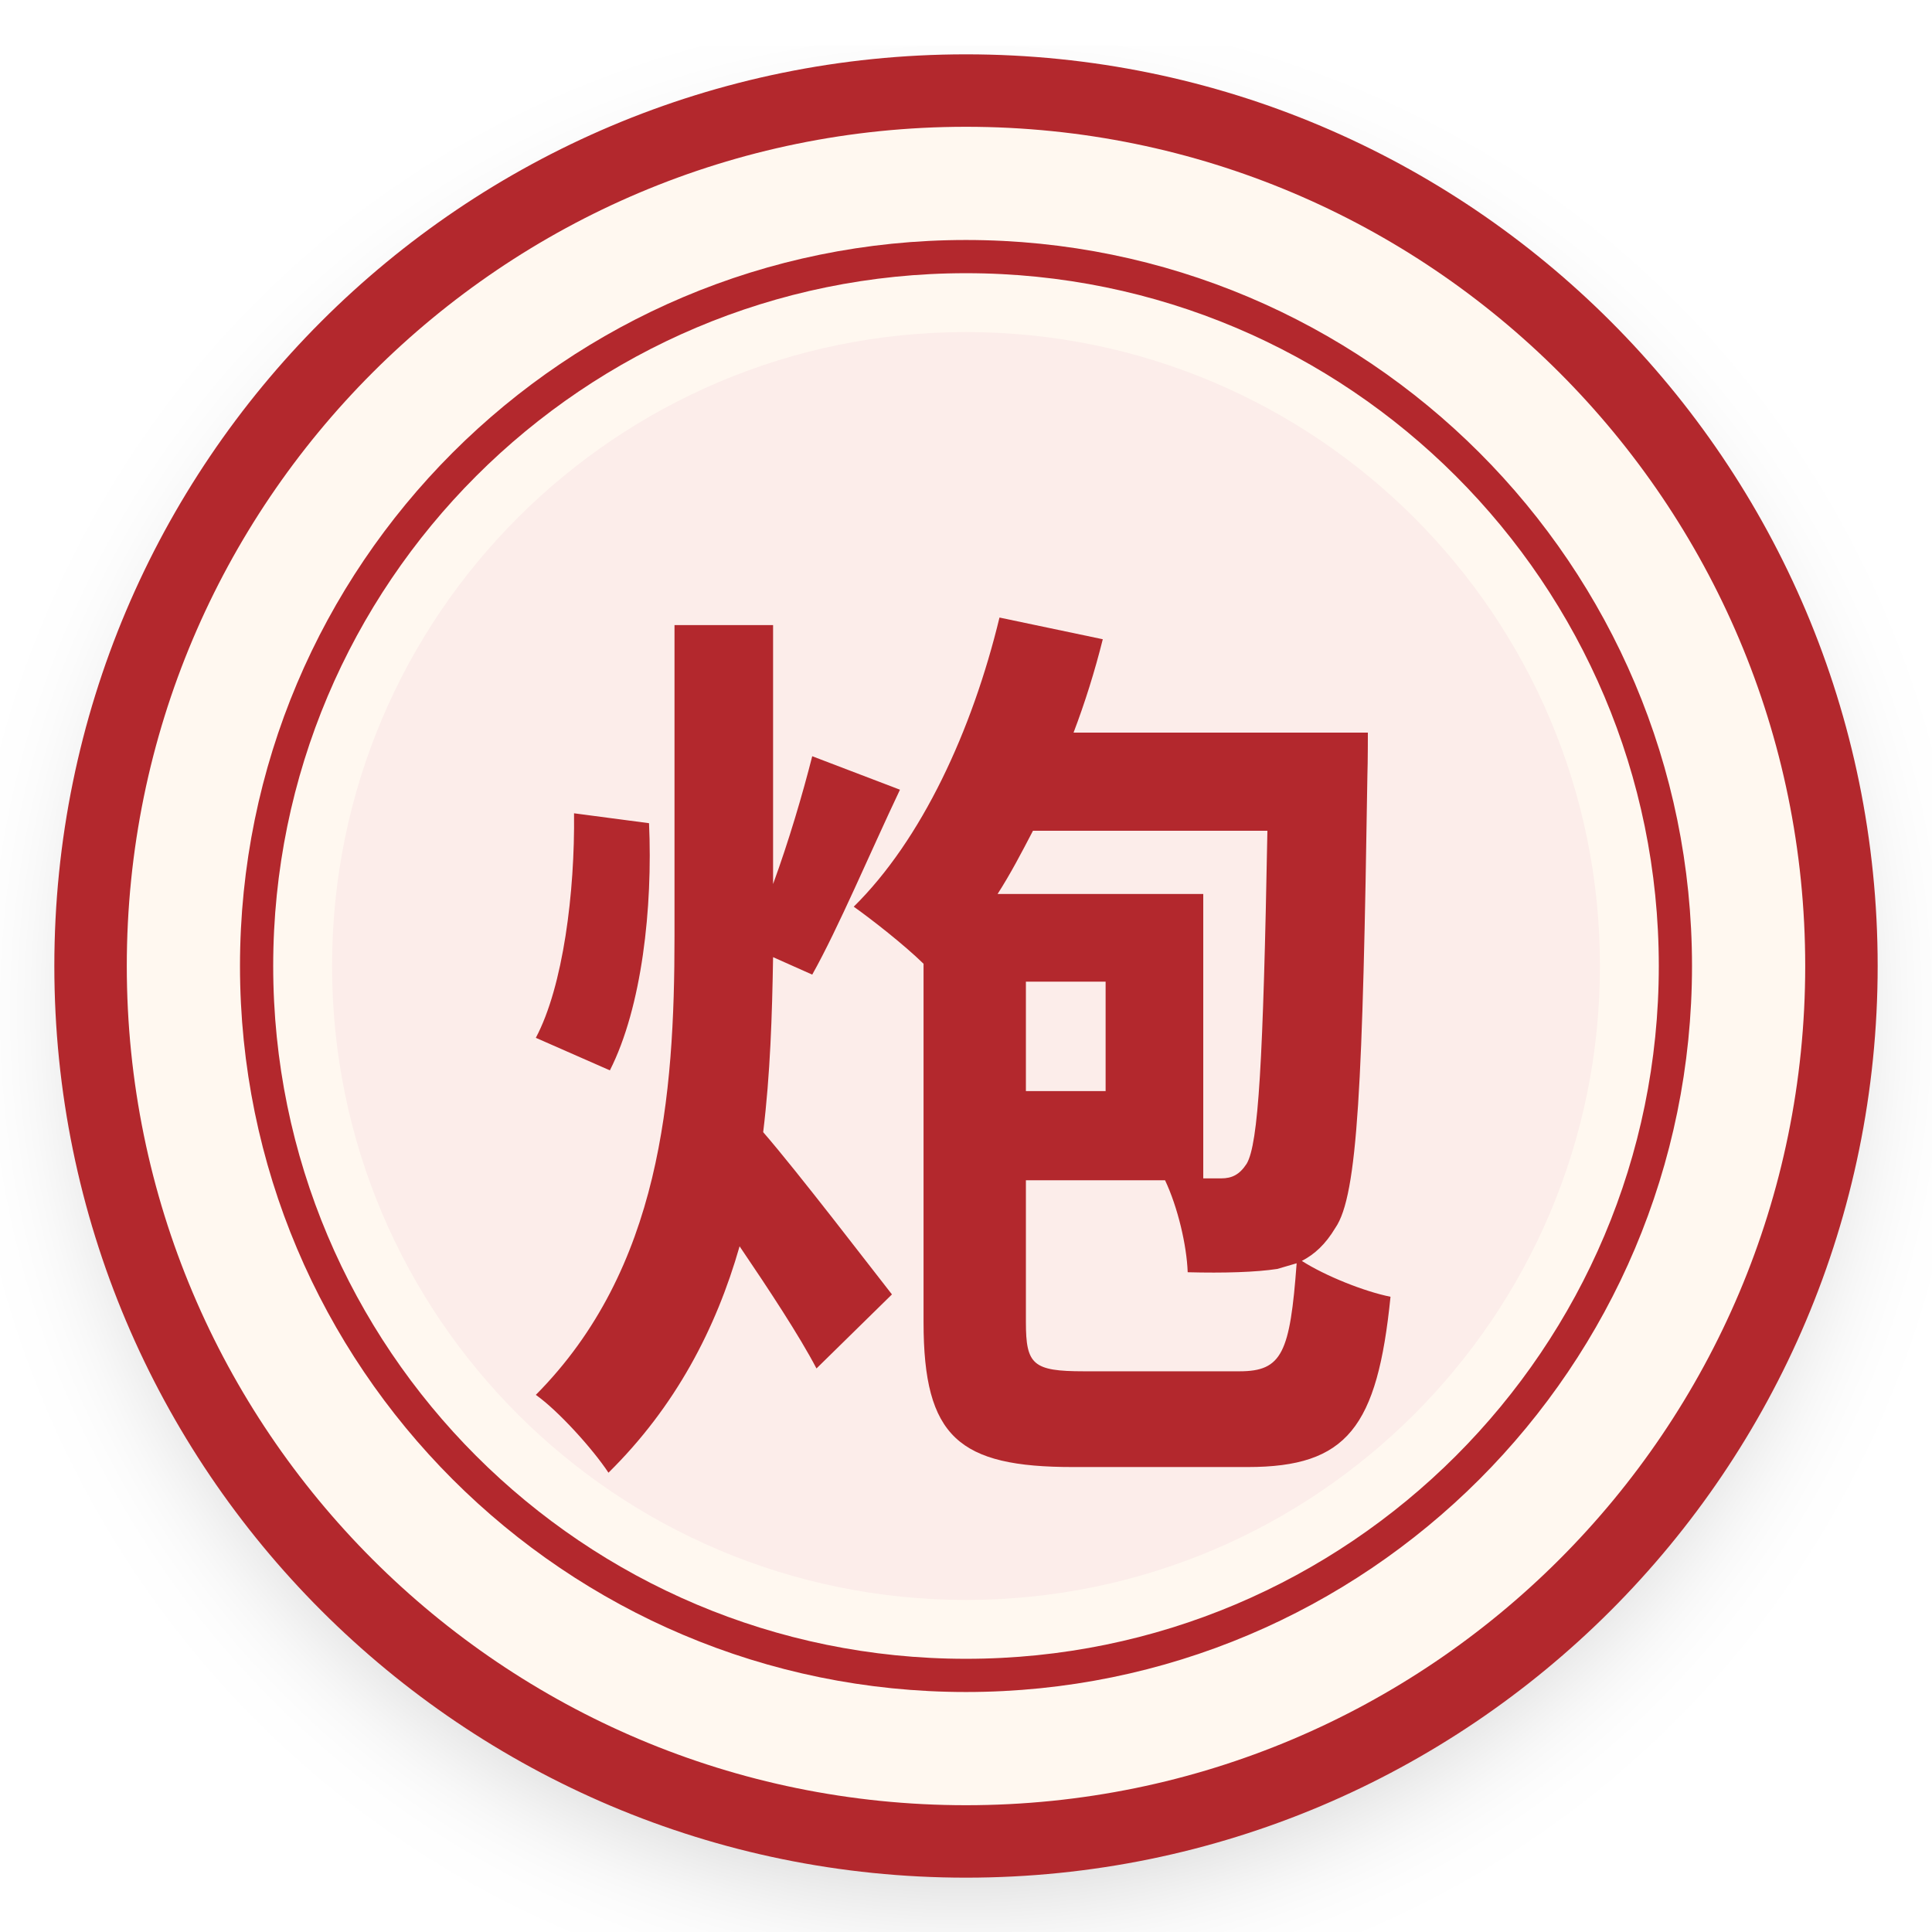
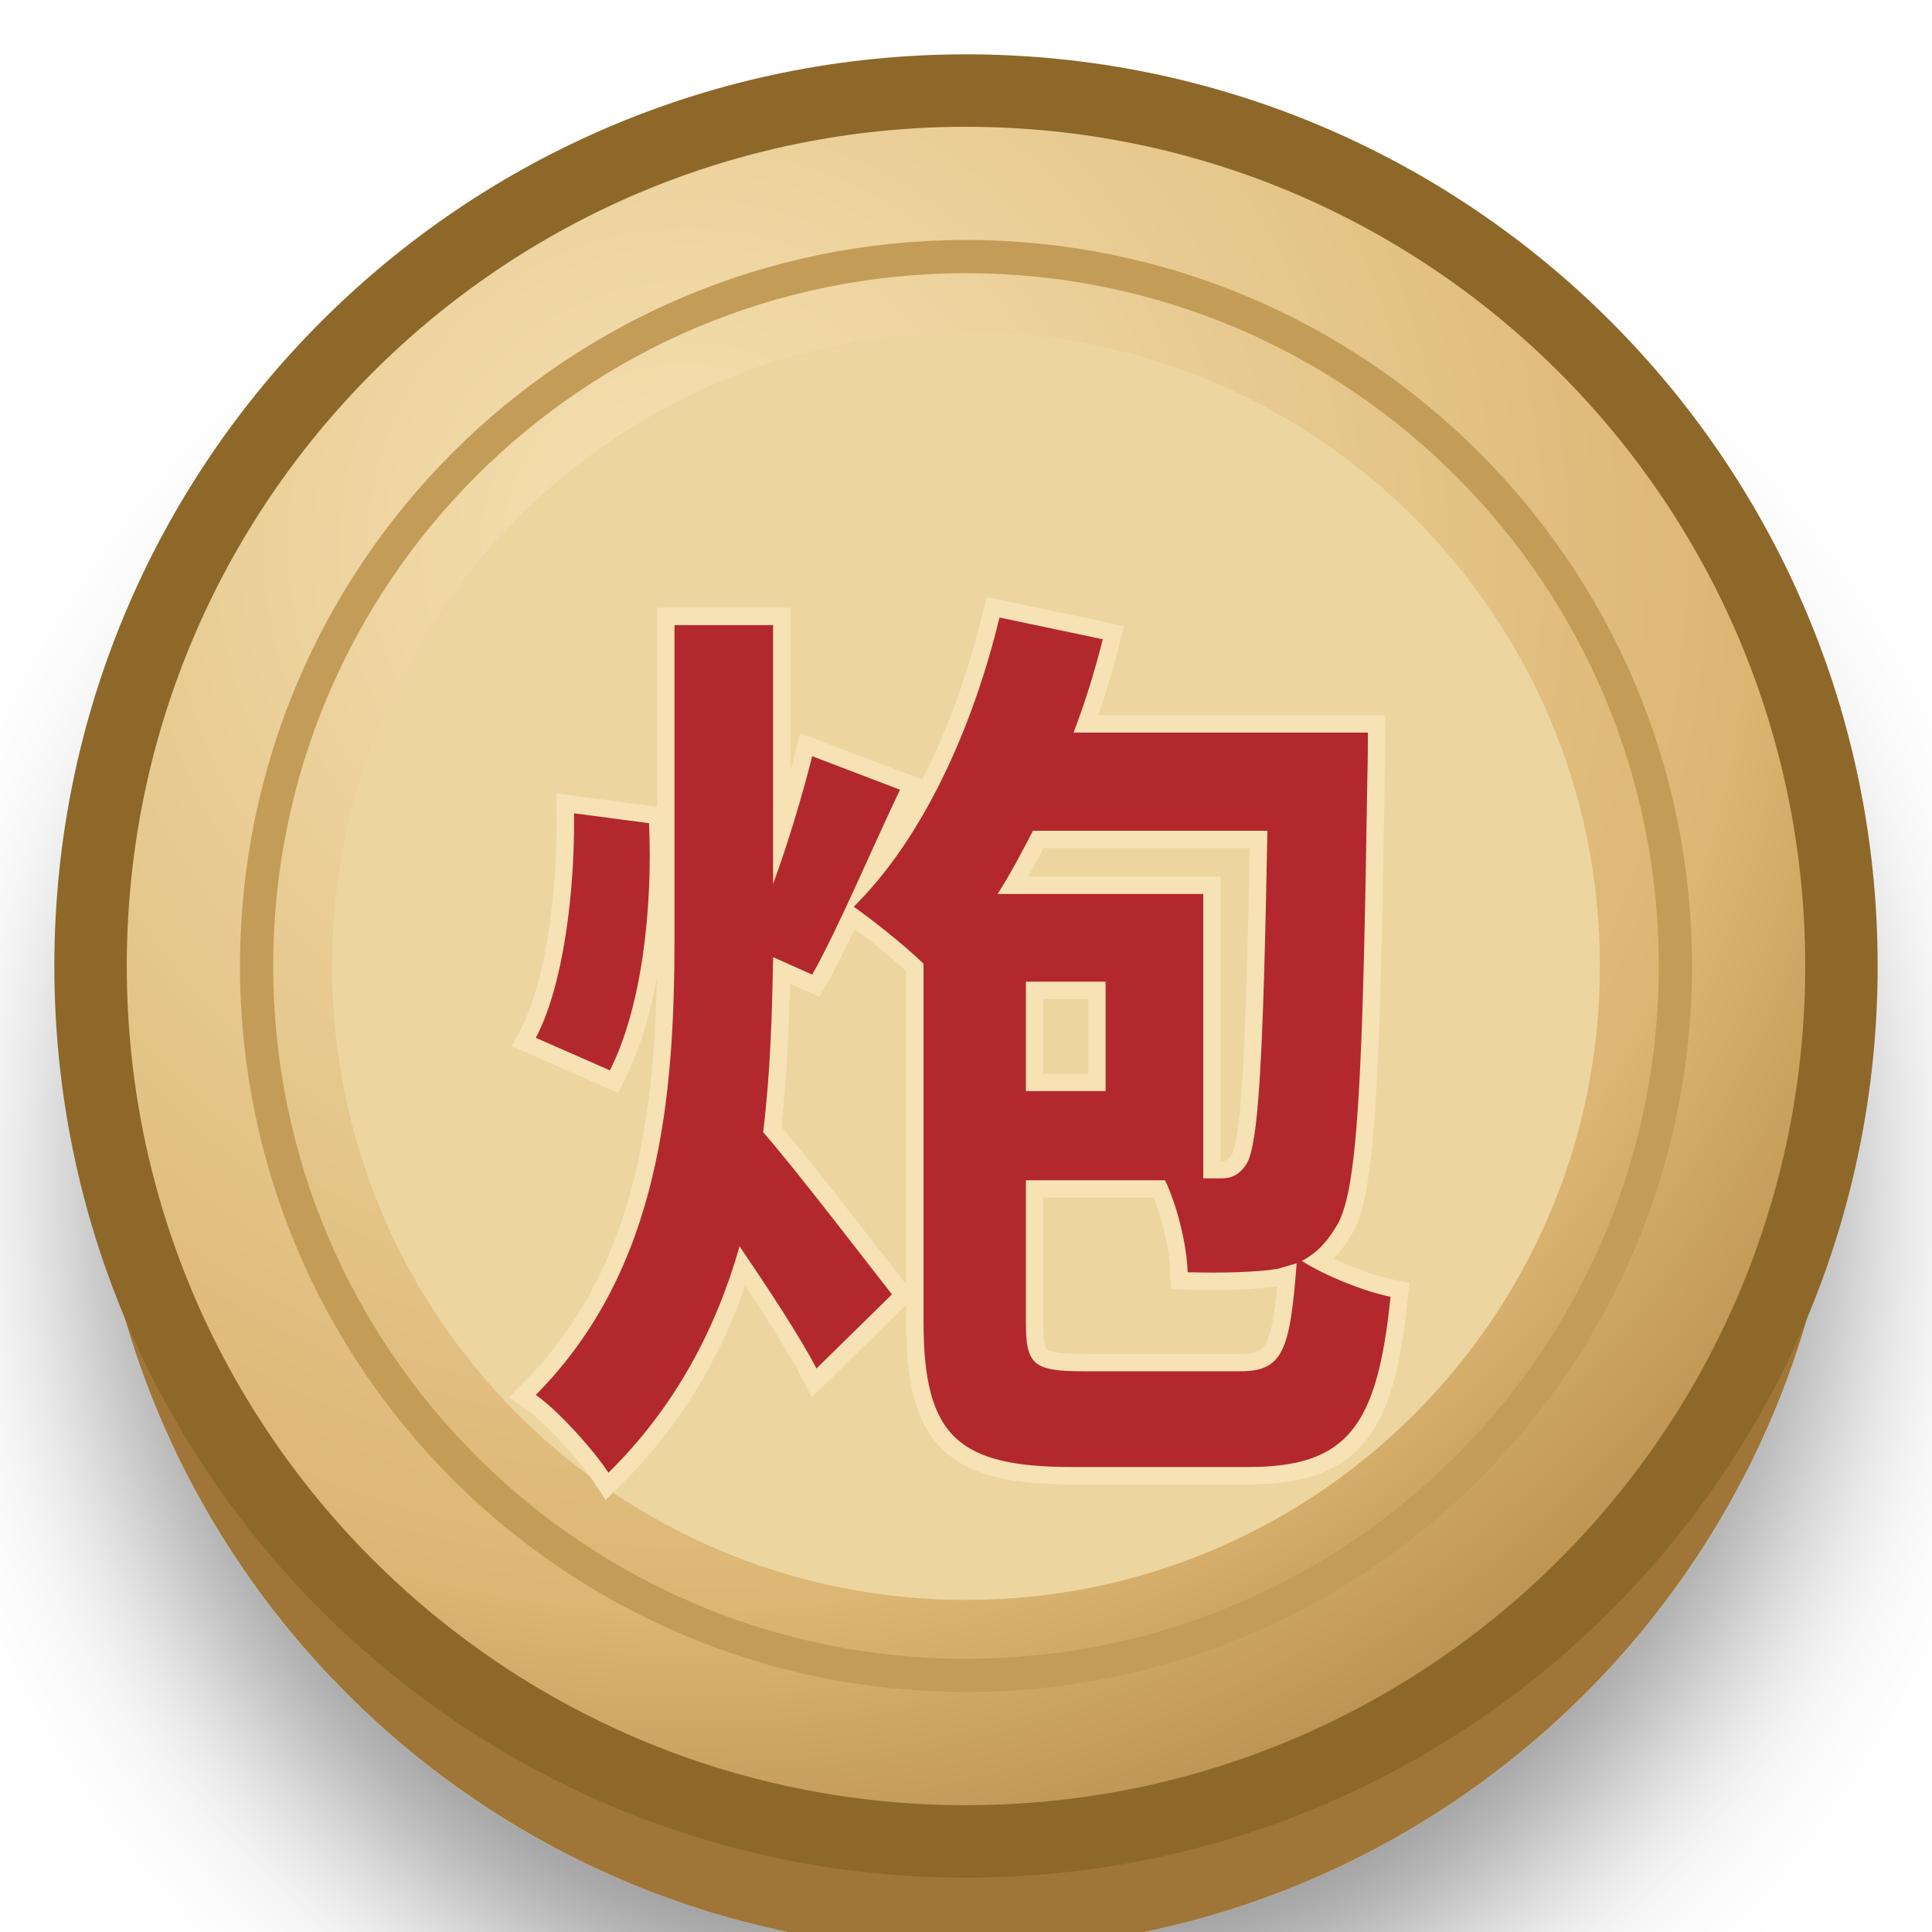
<svg xmlns="http://www.w3.org/2000/svg" width="64" height="64" viewBox="0 0 64 64">
  <defs>
-     <filter id="piece-shadow" x="-25%" y="-25%" width="150%" height="150%">
-       <feDropShadow dx="0" dy="1.5" stdDeviation="2" flood-color="#000000" flood-opacity="0.18" />
+     <radialGradient id="piece-dome-red_cannon" cx="34%" cy="26%" r="78%">
+       <stop offset="0%" stop-color="#F6E2B4" />
+       <stop offset="78%" stop-color="#DCB673" />
+       <stop offset="100%" stop-color="#BC9250" />
+     </radialGradient>
+     <filter id="piece-shadow-red_cannon" x="-30%" y="-30%" width="160%" height="175%">
+       <feDropShadow dx="0" dy="3.6" stdDeviation="3.2" flood-color="#000000" flood-opacity="0.42" />
    </filter>
  </defs>
-   <circle cx="32" cy="32" r="29" fill="#FFF8F0" filter="url(#piece-shadow)" />
-   <circle cx="32" cy="32" r="29" fill="none" stroke="#B3282D" stroke-width="2.4" />
-   <circle cx="32" cy="32" r="23.5" fill="none" stroke="#B3282D" stroke-width="1.1" />
-   <circle cx="32" cy="32" r="21" fill="#FCEDEA" />
-   <text x="32" y="33" text-anchor="middle" dominant-baseline="central" font-family="&quot;KaiTi&quot;,&quot;STKaiti&quot;,&quot;Noto Serif SC&quot;,serif" font-size="30" font-weight="700" fill="#B3282D">炮</text>
+   <circle cx="32" cy="35.6" r="29" fill="#9F7638" filter="url(#piece-shadow-red_cannon)" />
+   <circle cx="32" cy="32" r="29" fill="url(#piece-dome-red_cannon)" stroke="#8E6829" stroke-width="2.4" />
+   <circle cx="32" cy="32" r="23.5" fill="none" stroke="#C39C58" stroke-width="1.1" />
+   <circle cx="32" cy="32" r="21" fill="#EDD5A0" />
+   <text x="32" y="33" text-anchor="middle" dominant-baseline="central" font-family="&quot;KaiTi&quot;,&quot;STKaiti&quot;,&quot;Noto Serif SC&quot;,serif" font-size="30" font-weight="700" fill="#B3282D" stroke="#F6E2B4" stroke-width="1.15" paint-order="stroke">炮</text>
</svg>
